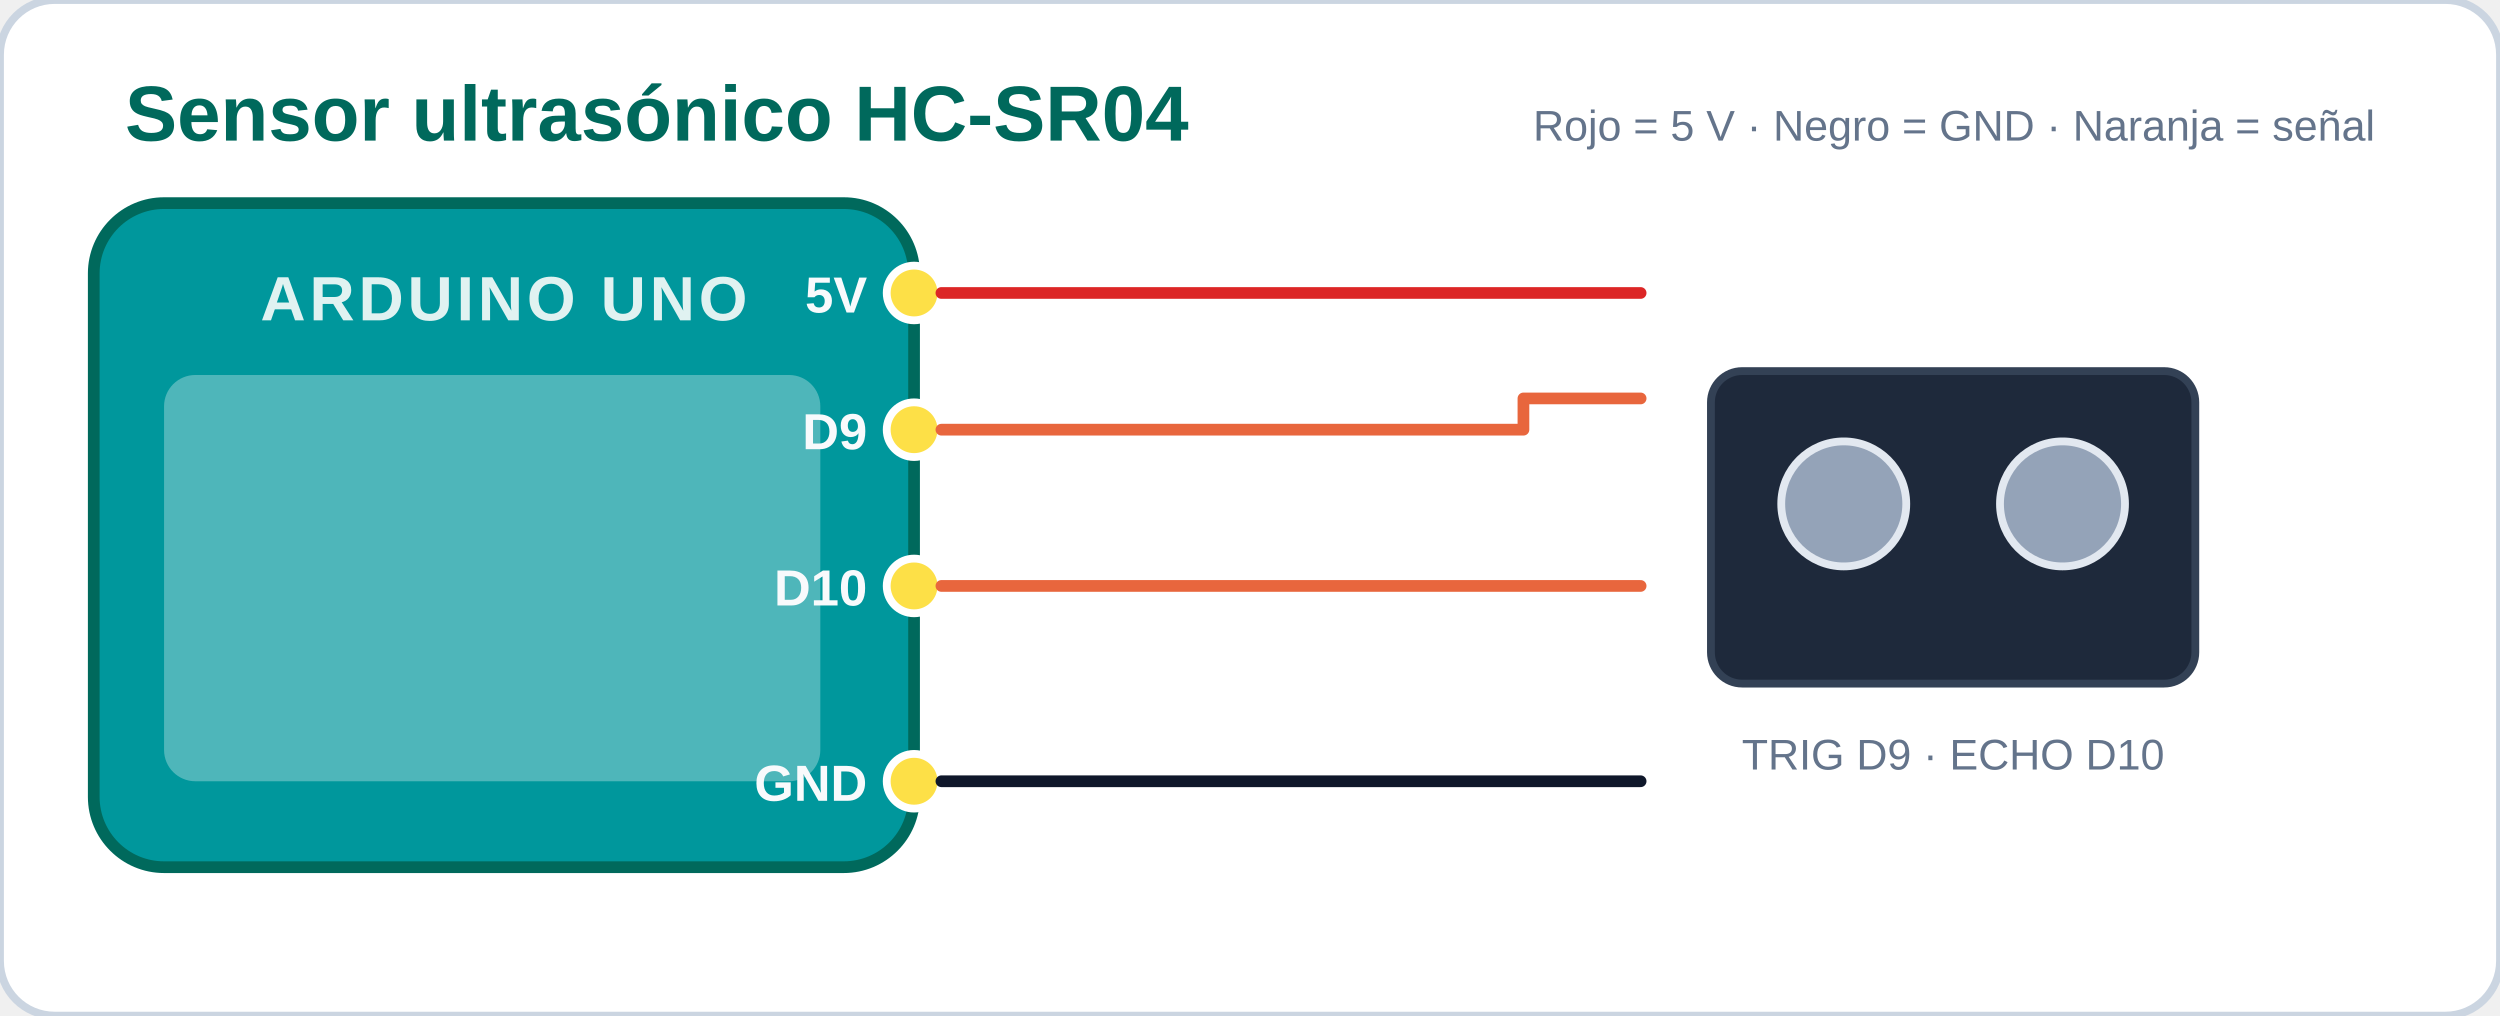
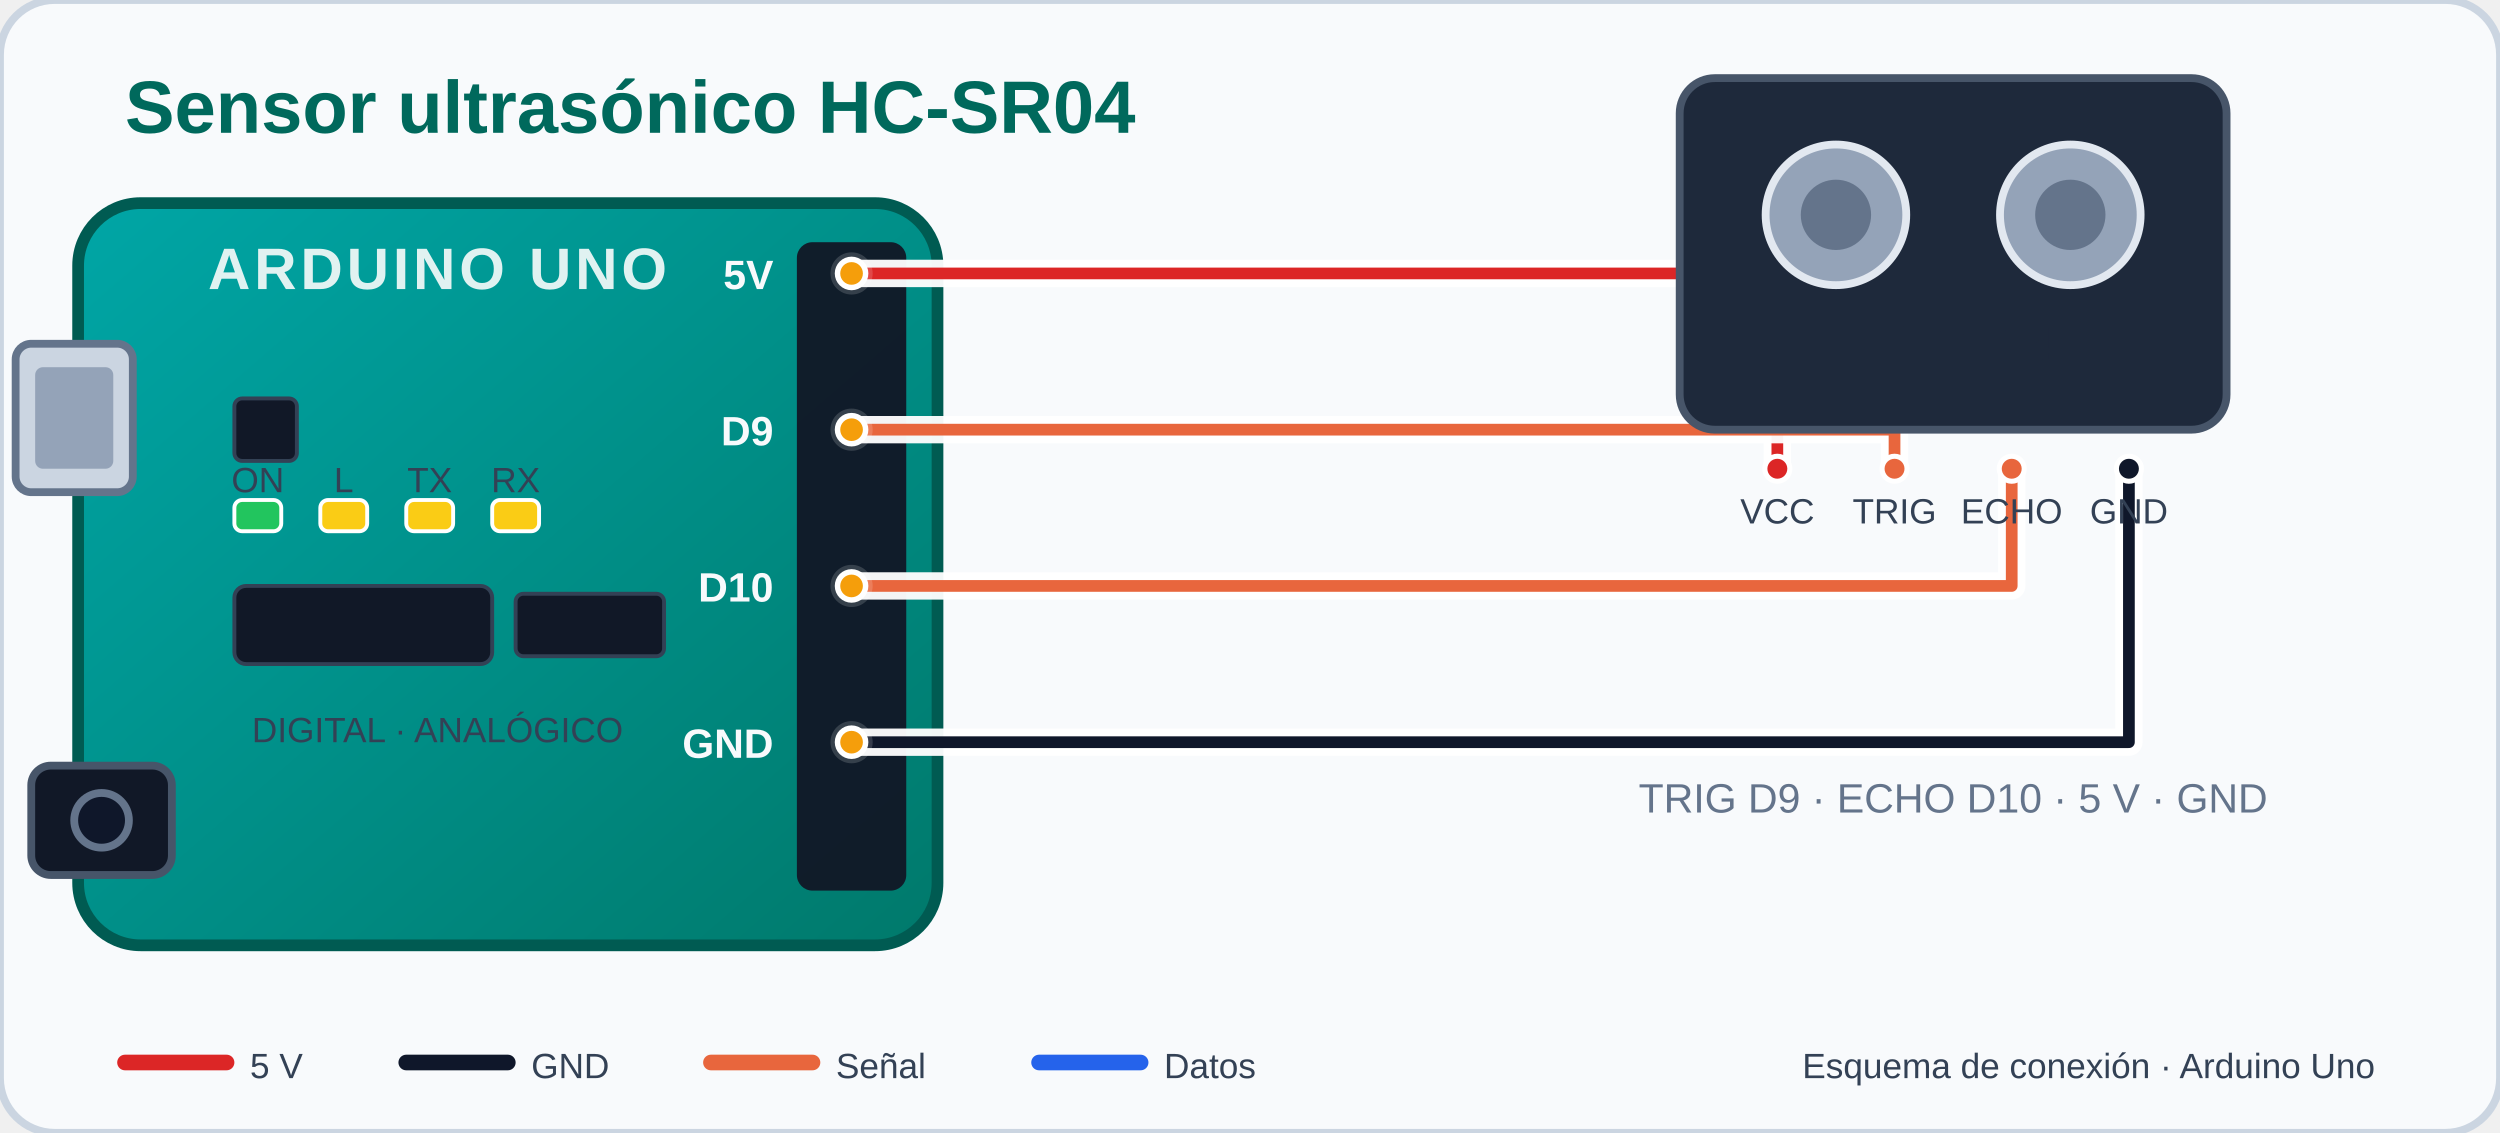
- <svg xmlns="http://www.w3.org/2000/svg" viewBox="0 0 640 260" role="img" aria-label="Sensor ultrasónico HC-SR04">
+ <svg xmlns="http://www.w3.org/2000/svg" width="640" height="290" viewBox="0 0 640 290" role="img" aria-label="Sensor ultrasónico HC-SR04">
+   <defs>
+     <linearGradient id="tablero" x1="0" y1="0" x2="1" y2="1">
+       <stop offset="0%" stop-color="#00a6a6" />
+       <stop offset="100%" stop-color="#00796b" />
+     </linearGradient>
+     <linearGradient id="pantalla" x1="0" y1="0" x2="0" y2="1">
+       <stop offset="0%" stop-color="#cfe8d8" />
+       <stop offset="100%" stop-color="#a9ccb8" />
+     </linearGradient>
+   </defs>
  <style>
    text{font-family:"Segoe UI",Arial,sans-serif;fill:#1e293b}
-     .titulo{font-size:20px;font-weight:700;fill:#00695c}
-     .pin{font-size:13px;font-weight:700;fill:#f8fafc}
-     .etq{font-size:13px}
-     .small{font-size:11px;fill:#64748b}
-     .board{font-size:16px;font-weight:700;fill:#e0f2f1;letter-spacing:1px}
+     .titulo{font-size:19px;font-weight:700;fill:#00695c}
+     .board{font-size:15px;font-weight:700;fill:#e0f2f1;letter-spacing:1px}
+     .pin{font-size:10.5px;font-weight:700;fill:#f8fafc}
+     .etq{font-size:12px;font-weight:600}
+     .small{font-size:10.5px;fill:#64748b}
+     .tiny{font-size:9px;fill:#334155}
+     .solda{fill:#f59e0b;stroke:#ffffff;stroke-width:1.4}
+     .patita{fill:#cbd5e1;stroke:#475569;stroke-width:1}
  </style>
-   <rect width="640" height="260" rx="14" fill="#ffffff" stroke="#cbd5e1" stroke-width="2" />
-   <text x="32" y="36" class="titulo">Sensor ultrasónico HC-SR04</text>
-   <text x="608" y="36" text-anchor="end" class="small">Rojo = 5 V · Negro = GND · Naranja = señal</text>
-   <rect x="24" y="52" width="210" height="170" rx="18" fill="#00979c" stroke="#00695c" stroke-width="3" />
-   <text x="129" y="82" text-anchor="middle" class="board">ARDUINO UNO</text>
-   <rect x="42" y="96" width="168" height="104" rx="8" fill="#e0f2f1" opacity=".35" />
-   <circle cx="234" cy="110" r="7" fill="#fde047" stroke="#ffffff" stroke-width="2" />
-   <text x="222" y="115" text-anchor="end" class="pin">D9</text>
-   <circle cx="234" cy="150" r="7" fill="#fde047" stroke="#ffffff" stroke-width="2" />
-   <text x="222" y="155" text-anchor="end" class="pin">D10</text>
-   <circle cx="234" cy="200" r="7" fill="#fde047" stroke="#ffffff" stroke-width="2" />
-   <text x="222" y="205" text-anchor="end" class="pin">GND</text>
-   <circle cx="234" cy="75" r="7" fill="#fde047" stroke="#ffffff" stroke-width="2" />
-   <text x="222" y="80" text-anchor="end" class="pin">5V</text>
-   <polyline points="241,110 390,110 390,102 420,102" fill="none" stroke="#e8663d" stroke-width="3" stroke-linejoin="round" stroke-linecap="round" />
-   <polyline points="241,150 420,150" fill="none" stroke="#e8663d" stroke-width="3" stroke-linejoin="round" stroke-linecap="round" />
-   <polyline points="241,200 420,200" fill="none" stroke="#0f172a" stroke-width="3" stroke-linejoin="round" stroke-linecap="round" />
-   <polyline points="241,75 420,75" fill="none" stroke="#dc2626" stroke-width="3" stroke-linejoin="round" stroke-linecap="round" />
-   <rect x="438" y="95" width="124" height="80" rx="8" fill="#1e293b" stroke="#334155" stroke-width="2" />
-   <circle cx="472" cy="129" r="16" fill="#94a3b8" stroke="#e2e8f0" stroke-width="2" />
-   <circle cx="528" cy="129" r="16" fill="#94a3b8" stroke="#e2e8f0" stroke-width="2" />
-   <text x="500" y="163" text-anchor="middle" fill="#e2e8f0" class="etq">HC-SR04</text>
-   <text x="500" y="197" text-anchor="middle" class="small">TRIG D9 · ECHO D10</text>
+   <rect width="640" height="290" rx="14" fill="#f8fafc" stroke="#cbd5e1" stroke-width="2" />
+   <text x="32" y="34" text-anchor="start" class="titulo">Sensor ultrasónico HC-SR04</text>
+   <rect x="20" y="52" width="220" height="190" rx="16" fill="url(#tablero)" stroke="#005b52" stroke-width="3" />
+   <rect x="4" y="88" width="30" height="38" rx="4" fill="#cbd5e1" stroke="#64748b" stroke-width="2" />
+   <rect x="9" y="94" width="20" height="26" rx="2" fill="#94a3b8" />
+   <rect x="8" y="196" width="36" height="28" rx="5" fill="#111827" stroke="#475569" stroke-width="2" />
+   <circle cx="26" cy="210" r="7" fill="#0f172a" stroke="#64748b" stroke-width="2" />
+   <rect x="60" y="150" width="66" height="20" rx="3" fill="#111827" stroke="#334155" />
+   <rect x="132" y="152" width="38" height="16" rx="2" fill="#111827" stroke="#334155" />
+   <rect x="60" y="102" width="16" height="16" rx="2" fill="#111827" stroke="#334155" />
+   <rect x="60" y="128" width="12" height="8" rx="2" fill="#22c55e" stroke="#ffffff" stroke-width="1" />
+   <text x="66" y="126" text-anchor="middle" class="tiny">ON</text>
+   <rect x="82" y="128" width="12" height="8" rx="2" fill="#facc15" stroke="#ffffff" stroke-width="1" />
+   <text x="88" y="126" text-anchor="middle" class="tiny">L</text>
+   <rect x="104" y="128" width="12" height="8" rx="2" fill="#facc15" stroke="#ffffff" stroke-width="1" />
+   <text x="110" y="126" text-anchor="middle" class="tiny">TX</text>
+   <rect x="126" y="128" width="12" height="8" rx="2" fill="#facc15" stroke="#ffffff" stroke-width="1" />
+   <text x="132" y="126" text-anchor="middle" class="tiny">RX</text>
+   <rect x="204" y="62" width="28" height="166" rx="4" fill="#111827" opacity=".96" />
+   <text x="112" y="74" text-anchor="middle" class="board">ARDUINO UNO</text>
+   <text x="112" y="190" text-anchor="middle" class="tiny">DIGITAL  ·  ANALÓGICO</text>
+   <polyline points="218,70 455,70 455,120" fill="none" stroke="#ffffff" stroke-width="7" stroke-linejoin="round" stroke-linecap="round" opacity=".95" />
+   <polyline points="218,70 455,70 455,120" fill="none" stroke="#dc2626" stroke-width="3" stroke-linejoin="round" stroke-linecap="round" />
+   <polyline points="218,110 485,110 485,120" fill="none" stroke="#ffffff" stroke-width="7" stroke-linejoin="round" stroke-linecap="round" opacity=".95" />
+   <polyline points="218,110 485,110 485,120" fill="none" stroke="#e8663d" stroke-width="3" stroke-linejoin="round" stroke-linecap="round" />
+   <polyline points="218,150 515,150 515,120" fill="none" stroke="#ffffff" stroke-width="7" stroke-linejoin="round" stroke-linecap="round" opacity=".95" />
+   <polyline points="218,150 515,150 515,120" fill="none" stroke="#e8663d" stroke-width="3" stroke-linejoin="round" stroke-linecap="round" />
+   <polyline points="218,190 545,190 545,120" fill="none" stroke="#ffffff" stroke-width="7" stroke-linejoin="round" stroke-linecap="round" opacity=".95" />
+   <polyline points="218,190 545,190 545,120" fill="none" stroke="#0f172a" stroke-width="3" stroke-linejoin="round" stroke-linecap="round" />
+   <rect x="430" y="20" width="140" height="90" rx="9" fill="#1e293b" stroke="#475569" stroke-width="2" />
+   <circle cx="470" cy="55" r="18" fill="#94a3b8" stroke="#e2e8f0" stroke-width="2" />
+   <circle cx="470" cy="55" r="9" fill="#64748b" />
+   <circle cx="530" cy="55" r="18" fill="#94a3b8" stroke="#e2e8f0" stroke-width="2" />
+   <circle cx="530" cy="55" r="9" fill="#64748b" />
+   <text x="500" y="92" text-anchor="middle" class="etq" fill="#e2e8f0">HC-SR04</text>
+   <line x1="455" y1="110" x2="455" y2="120" class="lead" />
+   <circle cx="455" cy="120" r="3.2" fill="#dc2626" stroke="#ffffff" stroke-width="1.3" />
+   <text x="455" y="134" text-anchor="middle" class="tiny">VCC</text>
+   <line x1="485" y1="110" x2="485" y2="120" class="lead" />
+   <circle cx="485" cy="120" r="3.2" fill="#e8663d" stroke="#ffffff" stroke-width="1.3" />
+   <text x="485" y="134" text-anchor="middle" class="tiny">TRIG</text>
+   <line x1="515" y1="110" x2="515" y2="120" class="lead" />
+   <circle cx="515" cy="120" r="3.2" fill="#e8663d" stroke="#ffffff" stroke-width="1.3" />
+   <text x="515" y="134" text-anchor="middle" class="tiny">ECHO</text>
+   <line x1="545" y1="110" x2="545" y2="120" class="lead" />
+   <circle cx="545" cy="120" r="3.2" fill="#0f172a" stroke="#ffffff" stroke-width="1.3" />
+   <text x="545" y="134" text-anchor="middle" class="tiny">GND</text>
+   <text x="500" y="208" text-anchor="middle" class="small">TRIG D9 · ECHO D10 · 5 V · GND</text>
+   <text x="198" y="74" text-anchor="end" class="pin">5V</text>
+   <circle cx="218" cy="70" r="5.4" fill="#ffffff" opacity=".16" />
+   <circle cx="218" cy="70" r="3.6" class="solda" />
+   <text x="198" y="114" text-anchor="end" class="pin">D9</text>
+   <circle cx="218" cy="110" r="5.4" fill="#ffffff" opacity=".16" />
+   <circle cx="218" cy="110" r="3.6" class="solda" />
+   <text x="198" y="154" text-anchor="end" class="pin">D10</text>
+   <circle cx="218" cy="150" r="5.4" fill="#ffffff" opacity=".16" />
+   <circle cx="218" cy="150" r="3.6" class="solda" />
+   <text x="198" y="194" text-anchor="end" class="pin">GND</text>
+   <circle cx="218" cy="190" r="5.4" fill="#ffffff" opacity=".16" />
+   <circle cx="218" cy="190" r="3.6" class="solda" />
+   <line x1="32" y1="272" x2="58" y2="272" stroke="#dc2626" stroke-width="4" stroke-linecap="round" />
+   <text x="64" y="276" text-anchor="start" class="tiny">5 V</text>
+   <line x1="104" y1="272" x2="130" y2="272" stroke="#0f172a" stroke-width="4" stroke-linecap="round" />
+   <text x="136" y="276" text-anchor="start" class="tiny">GND</text>
+   <line x1="182" y1="272" x2="208" y2="272" stroke="#e8663d" stroke-width="4" stroke-linecap="round" />
+   <text x="214" y="276" text-anchor="start" class="tiny">Señal</text>
+   <line x1="266" y1="272" x2="292" y2="272" stroke="#2563eb" stroke-width="4" stroke-linecap="round" />
+   <text x="298" y="276" text-anchor="start" class="tiny">Datos</text>
+   <text x="608" y="276" text-anchor="end" class="tiny">Esquema de conexión · Arduino Uno</text>
</svg>
